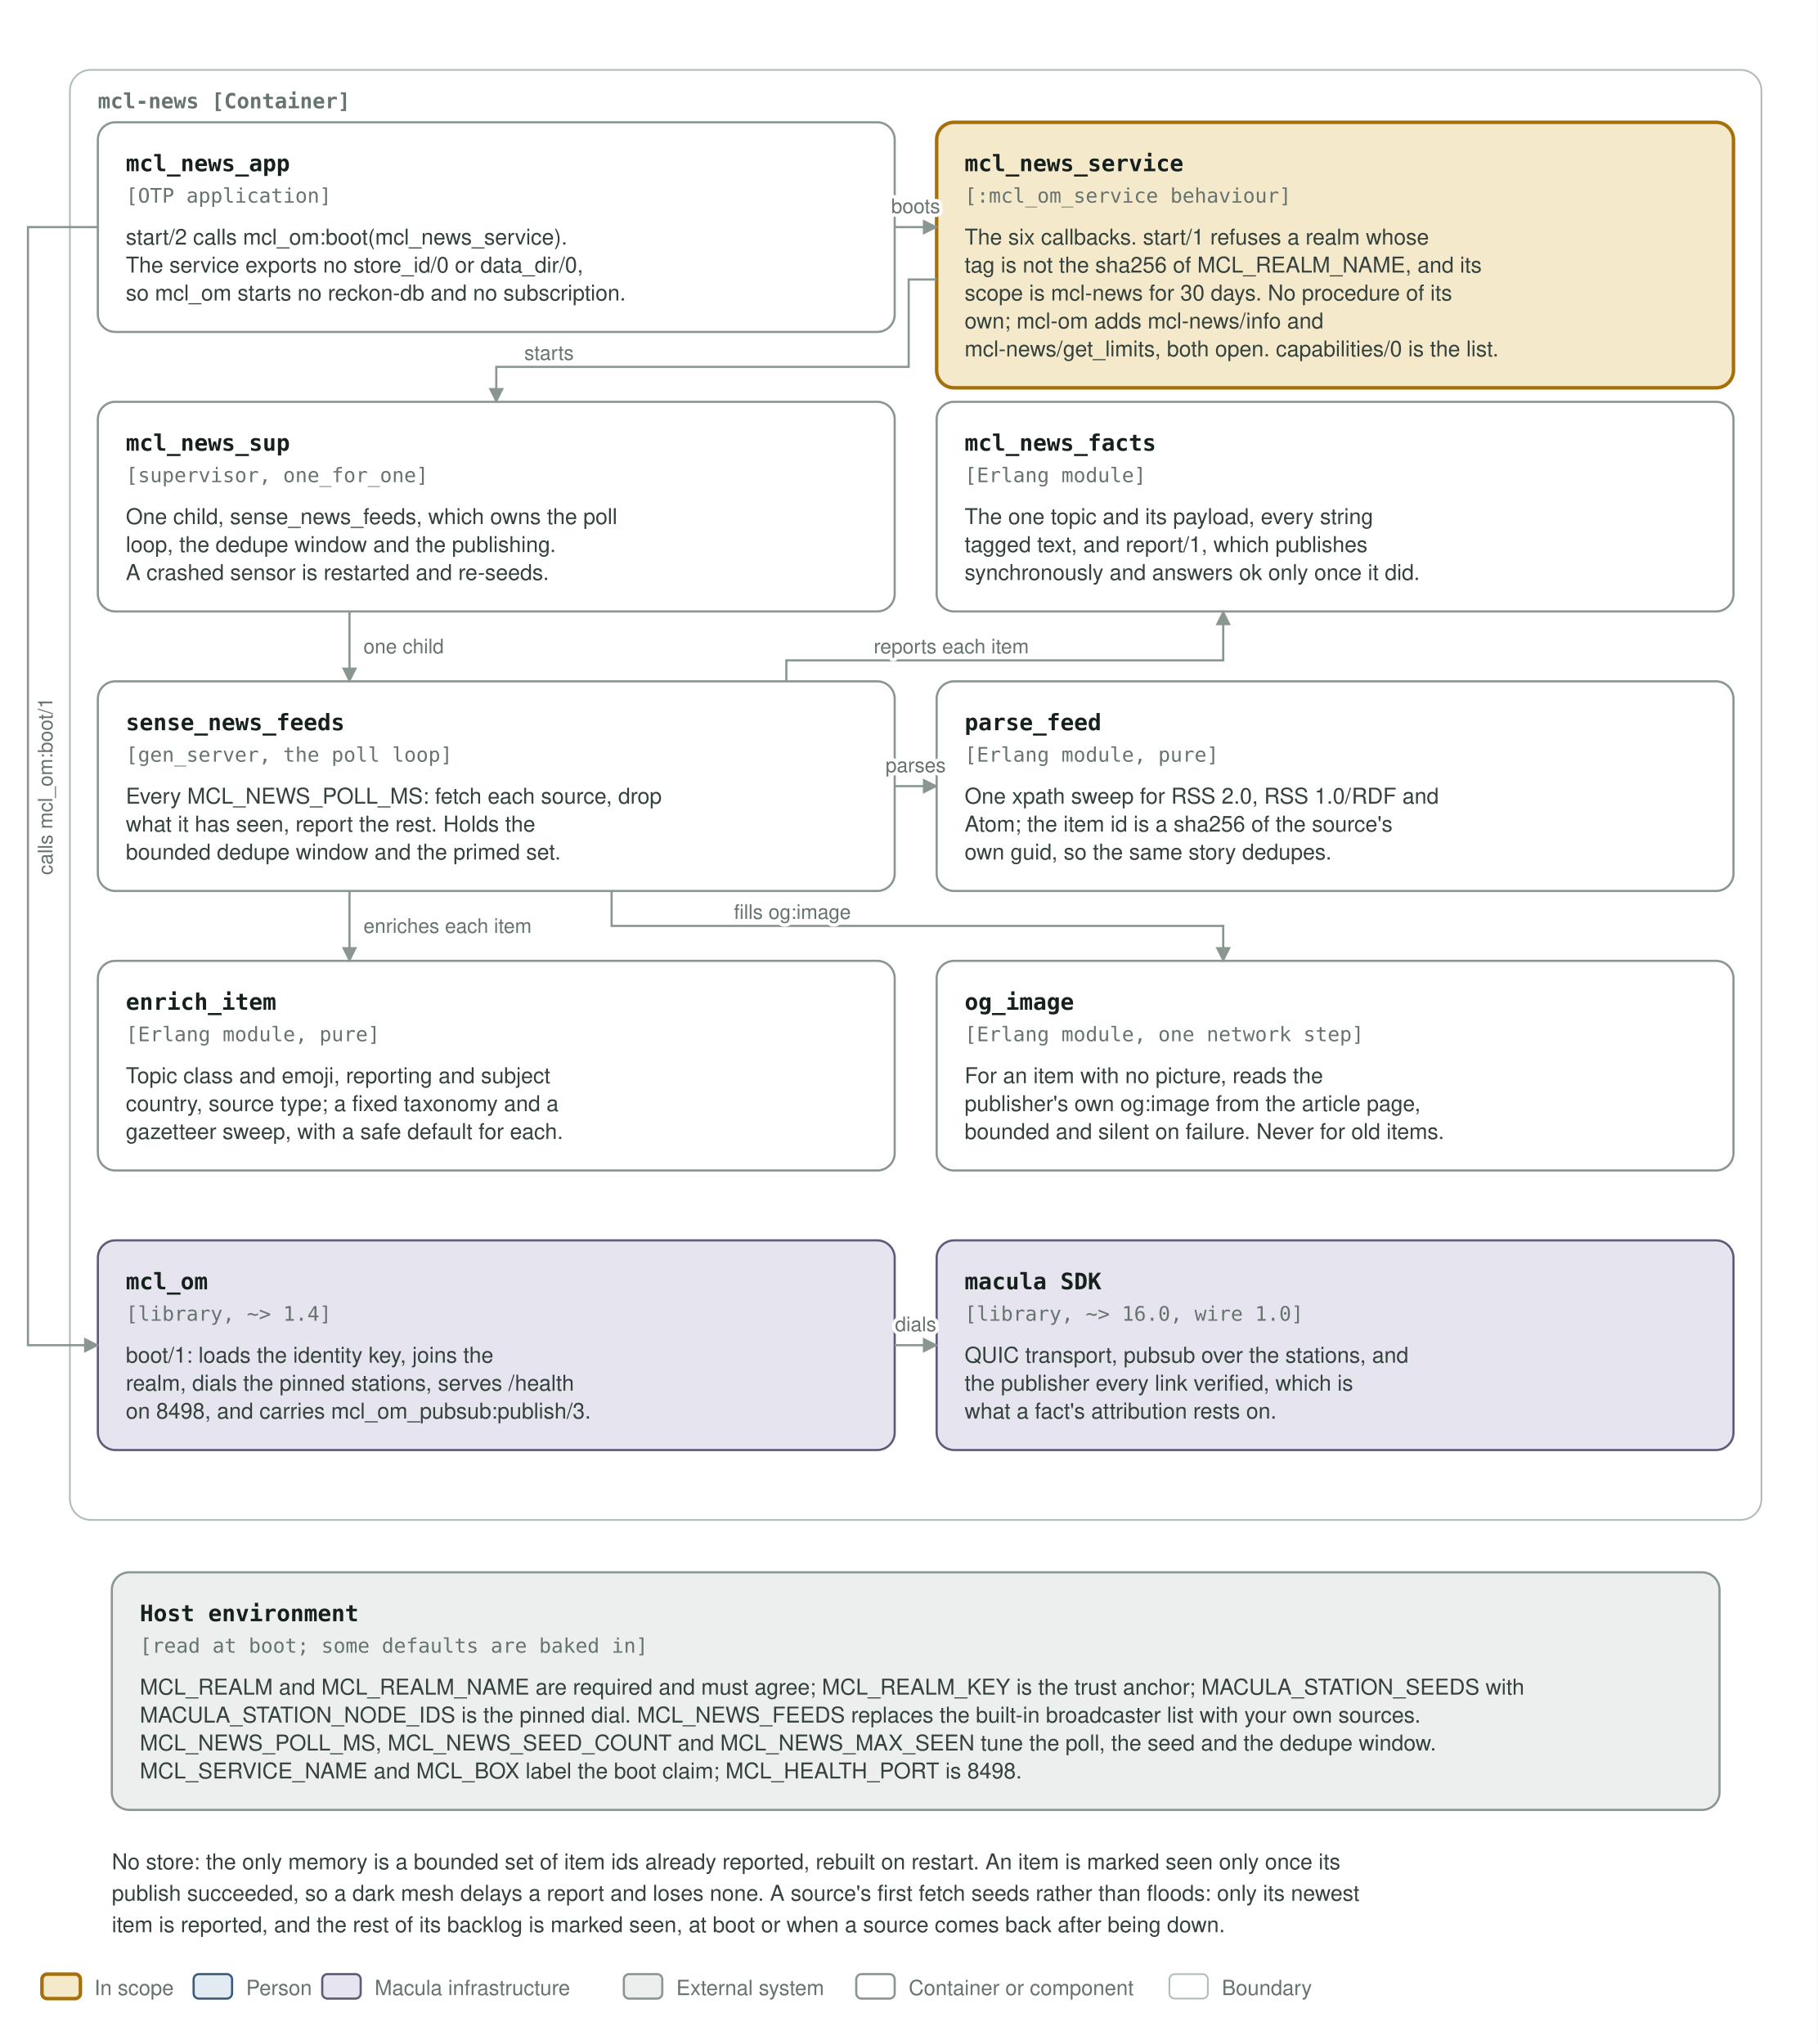
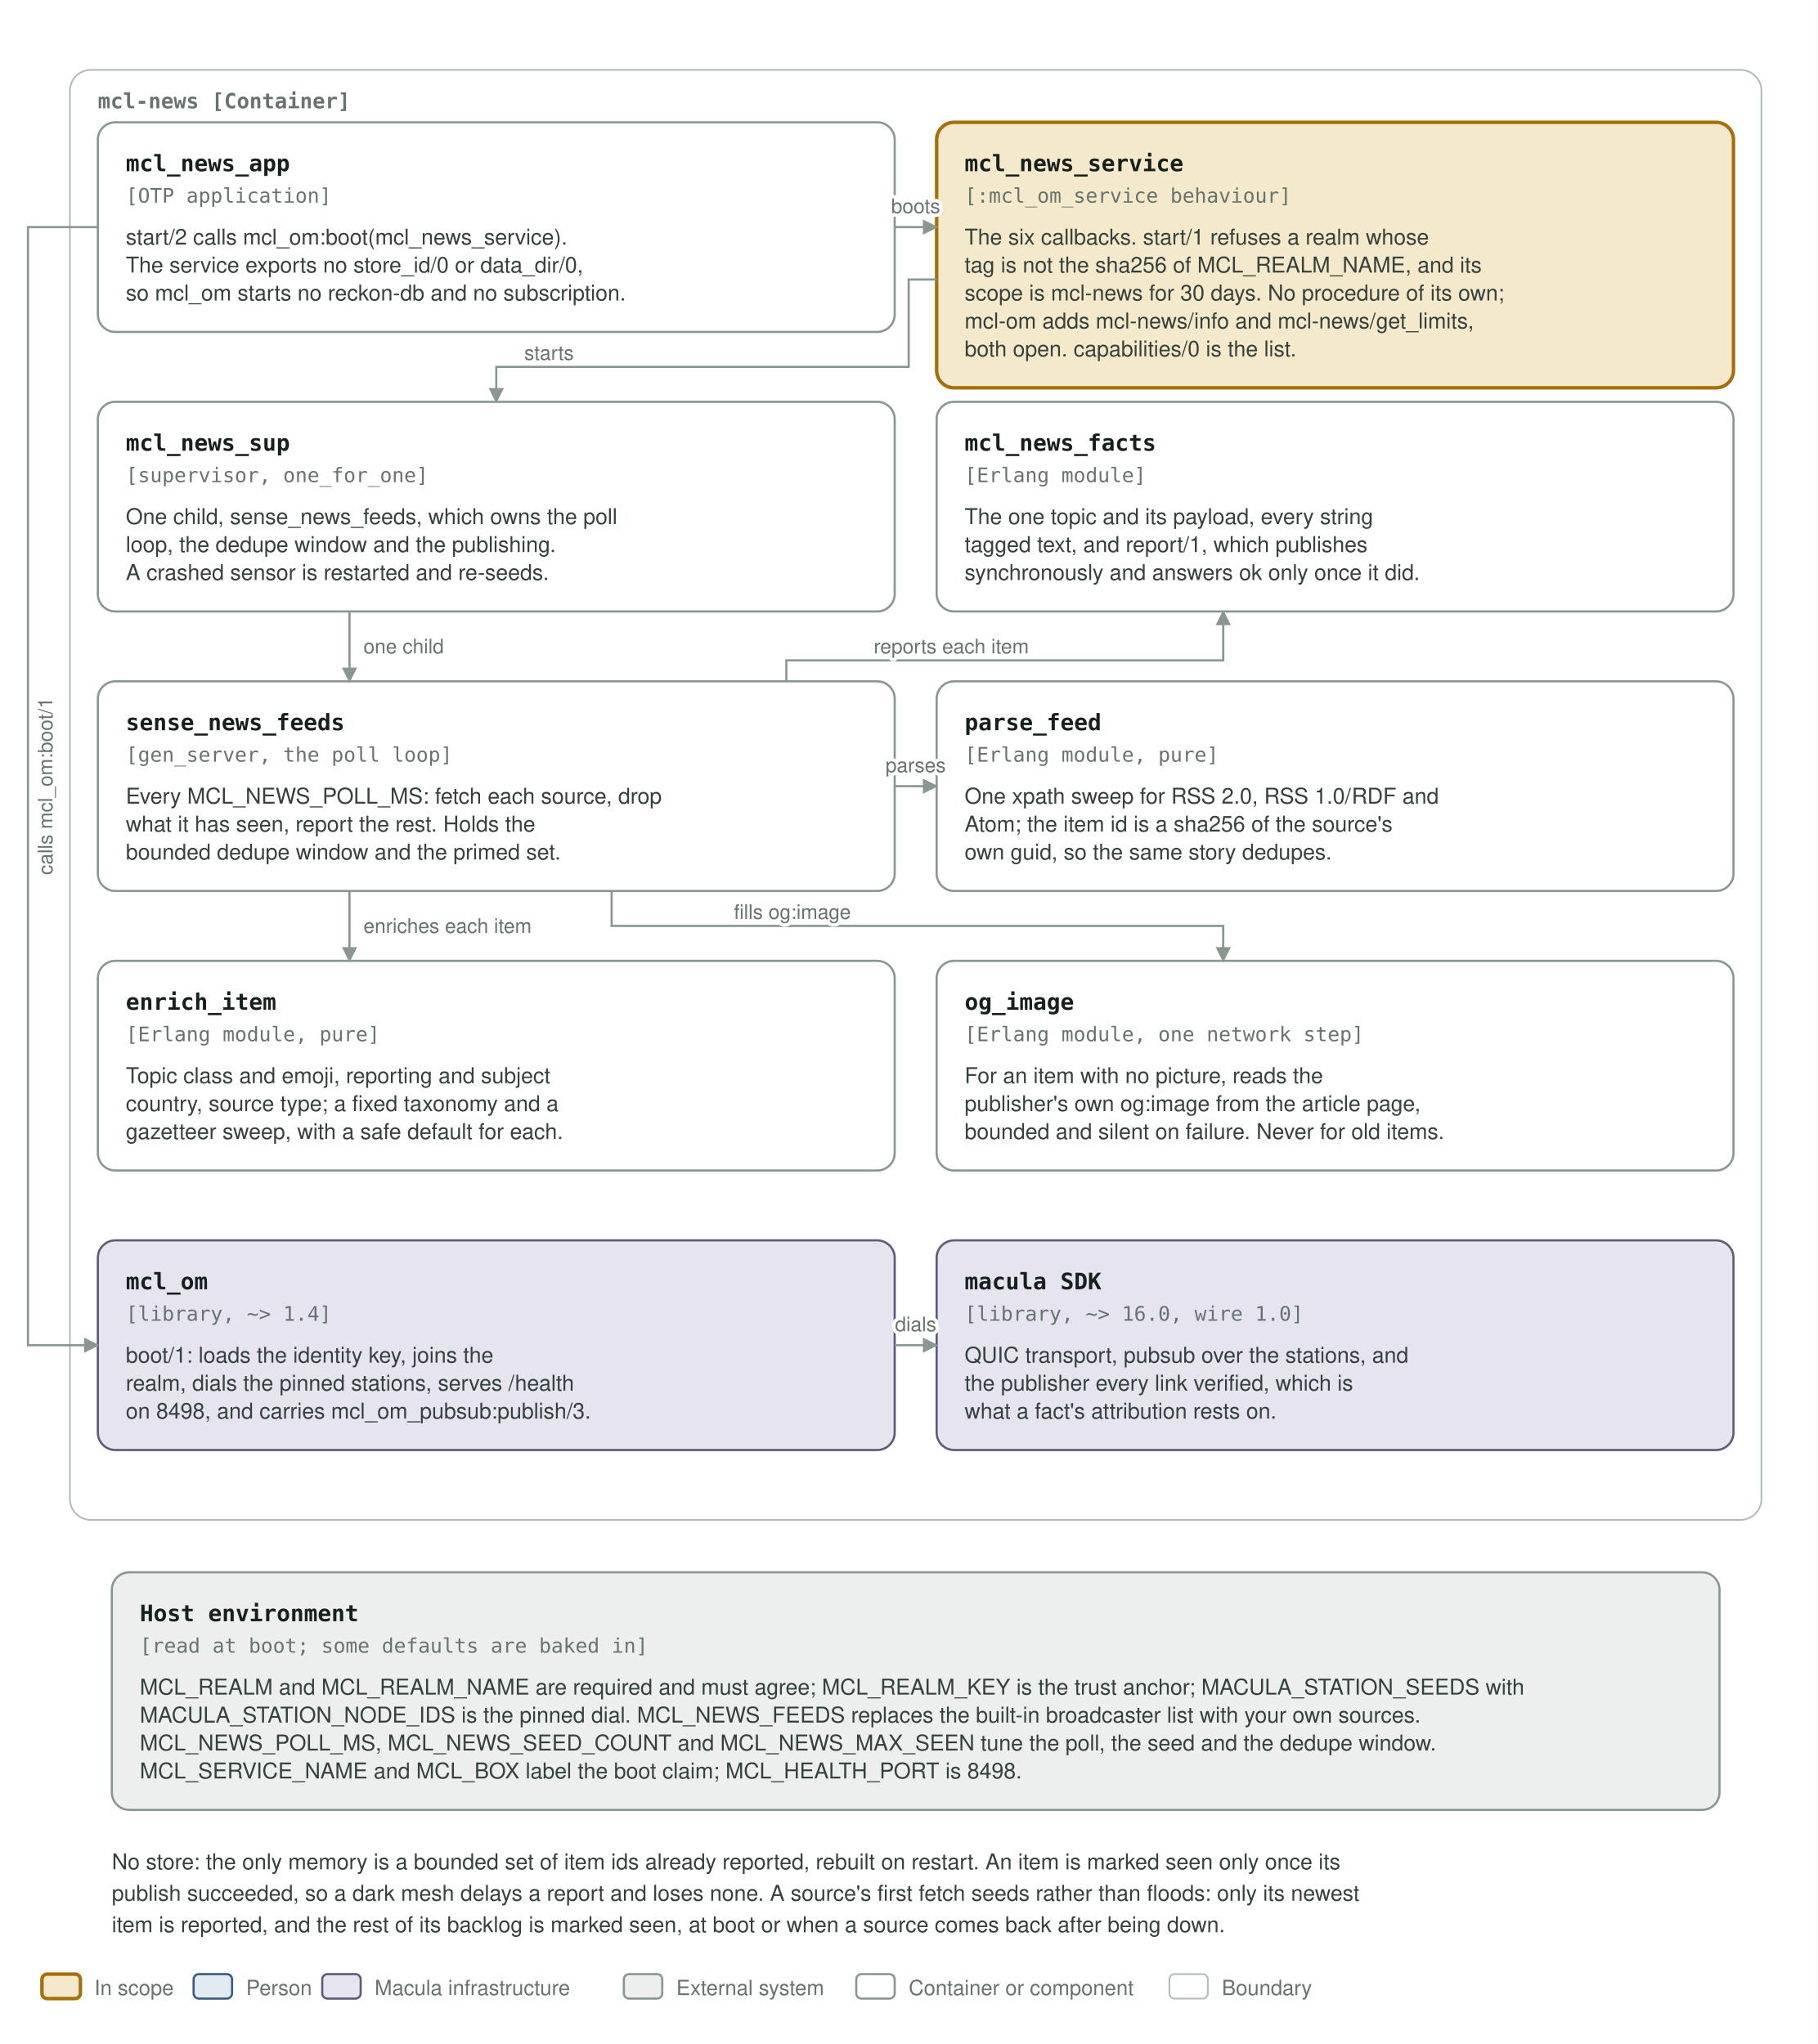
<svg xmlns="http://www.w3.org/2000/svg" viewBox="0 0 1040 1170" role="img" aria-label="mcl-news components">
  <style>
.t-name { font-family: "Atkinson Hyperlegible", "Segoe UI", system-ui, -apple-system, Helvetica, Arial, sans-serif; font-size: 15px; font-weight: 700; }
.t-desc { font-family: "Atkinson Hyperlegible", "Segoe UI", system-ui, -apple-system, Helvetica, Arial, sans-serif; font-size: 12.5px; }
.t-rel { font-family: "Atkinson Hyperlegible", "Segoe UI", system-ui, -apple-system, Helvetica, Arial, sans-serif; font-size: 11.5px; paint-order: stroke; stroke-width: 4px; stroke-linejoin: round; }
.t-code { font-family: "JetBrains Mono", ui-monospace, Menlo, Consolas, monospace; font-size: 13px; font-weight: 600; }
.t-type { font-family: "JetBrains Mono", ui-monospace, Menlo, Consolas, monospace; font-size: 11.5px; }
.t-bound { font-family: "JetBrains Mono", ui-monospace, Menlo, Consolas, monospace; font-size: 12px; font-weight: 600; }
.t-leg { font-family: "Atkinson Hyperlegible", "Segoe UI", system-ui, -apple-system, Helvetica, Arial, sans-serif; font-size: 12px; }
.edge { fill: none; stroke-width: 1.25; }
.edge-later { fill: none; stroke-width: 1.25; stroke-dasharray: 5 4; }
.bg { fill: #FFFFFF; }
.b-sys { fill: #F5E9CC; stroke: #A56F0A; stroke-width: 2; }
.b-per { fill: #E3EBF2; stroke: #3B5B7A; stroke-width: 1.25; }
.b-mac { fill: #E6E4EE; stroke: #5E5A78; stroke-width: 1.25; }
.b-ext { fill: #ECEFED; stroke: #8A9791; stroke-width: 1.25; }
.b-cmp { fill: #FFFFFF; stroke: #8A9791; stroke-width: 1.25; }
.b-later { fill: none; stroke: #8A9791; stroke-width: 1.25; stroke-dasharray: 5 4; }
.bound { fill: none; stroke: #B3BDB8; stroke-width: 1; }
.head { fill: #3B5B7A; }
.t-name, .t-code { fill: #16201D; }
.t-type, .t-bound, .t-leg { fill: #66736E; }
.t-desc { fill: #34413C; }
.t-rel { fill: #66736E; stroke: #FFFFFF; }
.edge, .edge-later { stroke: #8A9791; }
.arrowhead { fill: #8A9791; }
@media (prefers-color-scheme: dark) {
.bg { fill: #171F1C; }
.b-sys { fill: #3A2E13; stroke: #E3AA3C; }
.b-per { fill: #1D2A36; stroke: #8EB4D8; }
.b-mac { fill: #26243A; stroke: #A9A4C8; }
.b-ext { fill: #1C2421; stroke: #7D8B85; }
.b-cmp { fill: #171F1C; stroke: #7D8B85; }
.b-later { stroke: #7D8B85; }
.bound { stroke: #4A5752; }
.head { fill: #8EB4D8; }
.t-name, .t-code { fill: #E6ECE9; }
.t-type, .t-bound, .t-leg { fill: #93A09A; }
.t-desc { fill: #C3CDC8; }
.t-rel { fill: #93A09A; stroke: #171F1C; }
.edge, .edge-later { stroke: #7D8B85; }
.arrowhead { fill: #7D8B85; }
}
</style>
  <defs>
    <marker id="a" viewBox="0 0 10 10" refX="9" refY="5" markerWidth="7" markerHeight="7" orient="auto-start-reverse">
      <path class="arrowhead" d="M0 0L10 5L0 10z" />
    </marker>
  </defs>
  <rect class="bg" x="0" y="0" width="1040" height="1170" />
  <rect class="bound" x="40" y="40" width="968" height="830" rx="12" />
  <text class="t-bound" x="56" y="62">mcl-news [Container]</text>
  <rect class="b-cmp" x="56" y="70" width="456" height="120" rx="10" />
  <text class="t-code" x="72" y="98">mcl_news_app</text>
  <text class="t-type" x="72" y="116">[OTP application]</text>
  <text class="t-desc" x="72" y="140">start/2 calls mcl_om:boot(mcl_news_service).</text>
  <text class="t-desc" x="72" y="156">The service exports no store_id/0 or data_dir/0,</text>
  <text class="t-desc" x="72" y="172">so mcl_om starts no reckon-db and no subscription.</text>
  <rect class="b-sys" x="536" y="70" width="456" height="152" rx="10" />
  <text class="t-code" x="552" y="98">mcl_news_service</text>
  <text class="t-type" x="552" y="116">[:mcl_om_service behaviour]</text>
  <text class="t-desc" x="552" y="140">The six callbacks. start/1 refuses a realm whose</text>
  <text class="t-desc" x="552" y="156">tag is not the sha256 of MCL_REALM_NAME, and its</text>
-   <text class="t-desc" x="552" y="172">scope is mcl-news for 30 days. No procedure of its</text>
-   <text class="t-desc" x="552" y="188">own; mcl-om adds mcl-news/info and</text>
-   <text class="t-desc" x="552" y="204">mcl-news/get_limits, both open. capabilities/0 is the list.</text>
+   <text class="t-desc" x="552" y="172">scope is mcl-news for 30 days. No procedure of its own;</text>
+   <text class="t-desc" x="552" y="188">mcl-om adds mcl-news/info and mcl-news/get_limits,</text>
+   <text class="t-desc" x="552" y="204">both open. capabilities/0 is the list.</text>
  <rect class="b-cmp" x="56" y="230" width="456" height="120" rx="10" />
  <text class="t-code" x="72" y="258">mcl_news_sup</text>
  <text class="t-type" x="72" y="276">[supervisor, one_for_one]</text>
  <text class="t-desc" x="72" y="300">One child, sense_news_feeds, which owns the poll</text>
  <text class="t-desc" x="72" y="316">loop, the dedupe window and the publishing.</text>
  <text class="t-desc" x="72" y="332">A crashed sensor is restarted and re-seeds.</text>
  <rect class="b-cmp" x="536" y="230" width="456" height="120" rx="10" />
  <text class="t-code" x="552" y="258">mcl_news_facts</text>
  <text class="t-type" x="552" y="276">[Erlang module]</text>
  <text class="t-desc" x="552" y="300">The one topic and its payload, every string</text>
  <text class="t-desc" x="552" y="316">tagged text, and report/1, which publishes</text>
  <text class="t-desc" x="552" y="332">synchronously and answers ok only once it did.</text>
  <rect class="b-cmp" x="56" y="390" width="456" height="120" rx="10" />
  <text class="t-code" x="72" y="418">sense_news_feeds</text>
  <text class="t-type" x="72" y="436">[gen_server, the poll loop]</text>
  <text class="t-desc" x="72" y="460">Every MCL_NEWS_POLL_MS: fetch each source, drop</text>
  <text class="t-desc" x="72" y="476">what it has seen, report the rest. Holds the</text>
  <text class="t-desc" x="72" y="492">bounded dedupe window and the primed set.</text>
  <rect class="b-cmp" x="536" y="390" width="456" height="120" rx="10" />
  <text class="t-code" x="552" y="418">parse_feed</text>
  <text class="t-type" x="552" y="436">[Erlang module, pure]</text>
  <text class="t-desc" x="552" y="460">One xpath sweep for RSS 2.0, RSS 1.0/RDF and</text>
  <text class="t-desc" x="552" y="476">Atom; the item id is a sha256 of the source's</text>
  <text class="t-desc" x="552" y="492">own guid, so the same story dedupes.</text>
  <rect class="b-cmp" x="56" y="550" width="456" height="120" rx="10" />
  <text class="t-code" x="72" y="578">enrich_item</text>
  <text class="t-type" x="72" y="596">[Erlang module, pure]</text>
  <text class="t-desc" x="72" y="620">Topic class and emoji, reporting and subject</text>
  <text class="t-desc" x="72" y="636">country, source type; a fixed taxonomy and a</text>
  <text class="t-desc" x="72" y="652">gazetteer sweep, with a safe default for each.</text>
  <rect class="b-cmp" x="536" y="550" width="456" height="120" rx="10" />
  <text class="t-code" x="552" y="578">og_image</text>
  <text class="t-type" x="552" y="596">[Erlang module, one network step]</text>
  <text class="t-desc" x="552" y="620">For an item with no picture, reads the</text>
  <text class="t-desc" x="552" y="636">publisher's own og:image from the article page,</text>
  <text class="t-desc" x="552" y="652">bounded and silent on failure. Never for old items.</text>
  <rect class="b-mac" x="56" y="710" width="456" height="120" rx="10" />
  <text class="t-code" x="72" y="738">mcl_om</text>
  <text class="t-type" x="72" y="756">[library, ~&gt; 1.4]</text>
  <text class="t-desc" x="72" y="780">boot/1: loads the identity key, joins the</text>
  <text class="t-desc" x="72" y="796">realm, dials the pinned stations, serves /health</text>
  <text class="t-desc" x="72" y="812">on 8498, and carries mcl_om_pubsub:publish/3.</text>
  <rect class="b-mac" x="536" y="710" width="456" height="120" rx="10" />
  <text class="t-code" x="552" y="738">macula SDK</text>
  <text class="t-type" x="552" y="756">[library, ~&gt; 16.0, wire 1.0]</text>
  <text class="t-desc" x="552" y="780">QUIC transport, pubsub over the stations, and</text>
  <text class="t-desc" x="552" y="796">the publisher every link verified, which is</text>
  <text class="t-desc" x="552" y="812">what a fact's attribution rests on.</text>
  <path class="edge" d="M56 130H16V770H56" marker-end="url(#a)" />
  <text class="t-rel" x="30" y="450" text-anchor="middle" transform="rotate(-90 30 450)">calls mcl_om:boot/1</text>
  <path class="edge" d="M512 130H536" marker-end="url(#a)" />
  <text class="t-rel" x="524" y="122" text-anchor="middle">boots</text>
  <path class="edge" d="M536 160H520V210H284V230" marker-end="url(#a)" />
  <text class="t-rel" x="300" y="206">starts</text>
  <path class="edge" d="M200 350V390" marker-end="url(#a)" />
  <text class="t-rel" x="208" y="374">one child</text>
  <path class="edge" d="M512 450H536" marker-end="url(#a)" />
  <text class="t-rel" x="524" y="442" text-anchor="middle">parses</text>
  <path class="edge" d="M200 510V550" marker-end="url(#a)" />
  <text class="t-rel" x="208" y="534">enriches each item</text>
  <path class="edge" d="M350 510V530H700V550" marker-end="url(#a)" />
  <text class="t-rel" x="420" y="526">fills og:image</text>
  <path class="edge" d="M450 390V378H700V350" marker-end="url(#a)" />
  <text class="t-rel" x="500" y="374">reports each item</text>
  <path class="edge" d="M512 770H536" marker-end="url(#a)" />
  <text class="t-rel" x="524" y="762" text-anchor="middle">dials</text>
  <rect class="b-ext" x="64" y="900" width="920" height="136" rx="10" />
  <text class="t-code" x="80" y="928">Host environment</text>
  <text class="t-type" x="80" y="946">[read at boot; some defaults are baked in]</text>
  <text class="t-desc" x="80" y="970">MCL_REALM and MCL_REALM_NAME are required and must agree; MCL_REALM_KEY is the trust anchor; MACULA_STATION_SEEDS with</text>
  <text class="t-desc" x="80" y="986">MACULA_STATION_NODE_IDS is the pinned dial. MCL_NEWS_FEEDS replaces the built-in broadcaster list with your own sources.</text>
  <text class="t-desc" x="80" y="1002">MCL_NEWS_POLL_MS, MCL_NEWS_SEED_COUNT and MCL_NEWS_MAX_SEEN tune the poll, the seed and the dedupe window.</text>
  <text class="t-desc" x="80" y="1018">MCL_SERVICE_NAME and MCL_BOX label the boot claim; MCL_HEALTH_PORT is 8498.</text>
  <text class="t-desc" x="64" y="1070">No store: the only memory is a bounded set of item ids already reported, rebuilt on restart. An item is marked seen only once its</text>
  <text class="t-desc" x="64" y="1088">publish succeeded, so a dark mesh delays a report and loses none. A source's first fetch seeds rather than floods: only its newest</text>
  <text class="t-desc" x="64" y="1106">item is reported, and the rest of its backlog is marked seen, at boot or when a source comes back after being down.</text>
  <rect class="b-sys" x="24" y="1130" width="22" height="14" rx="3" />
  <text class="t-leg" x="54" y="1142">In scope</text>
  <rect class="b-per" x="110.8" y="1130" width="22" height="14" rx="3" />
  <text class="t-leg" x="140.8" y="1142">Person</text>
  <rect class="b-mac" x="184.4" y="1130" width="22" height="14" rx="3" />
  <text class="t-leg" x="214.4" y="1142">Macula infrastructure</text>
  <rect class="b-ext" x="357.0" y="1130" width="22" height="14" rx="3" />
  <text class="t-leg" x="387.0" y="1142">External system</text>
  <rect class="b-cmp" x="490.0" y="1130" width="22" height="14" rx="3" />
  <text class="t-leg" x="520.0" y="1142">Container or component</text>
  <rect class="bound" x="669.2" y="1130" width="22" height="14" rx="3" />
  <text class="t-leg" x="699.2" y="1142">Boundary</text>
</svg>
